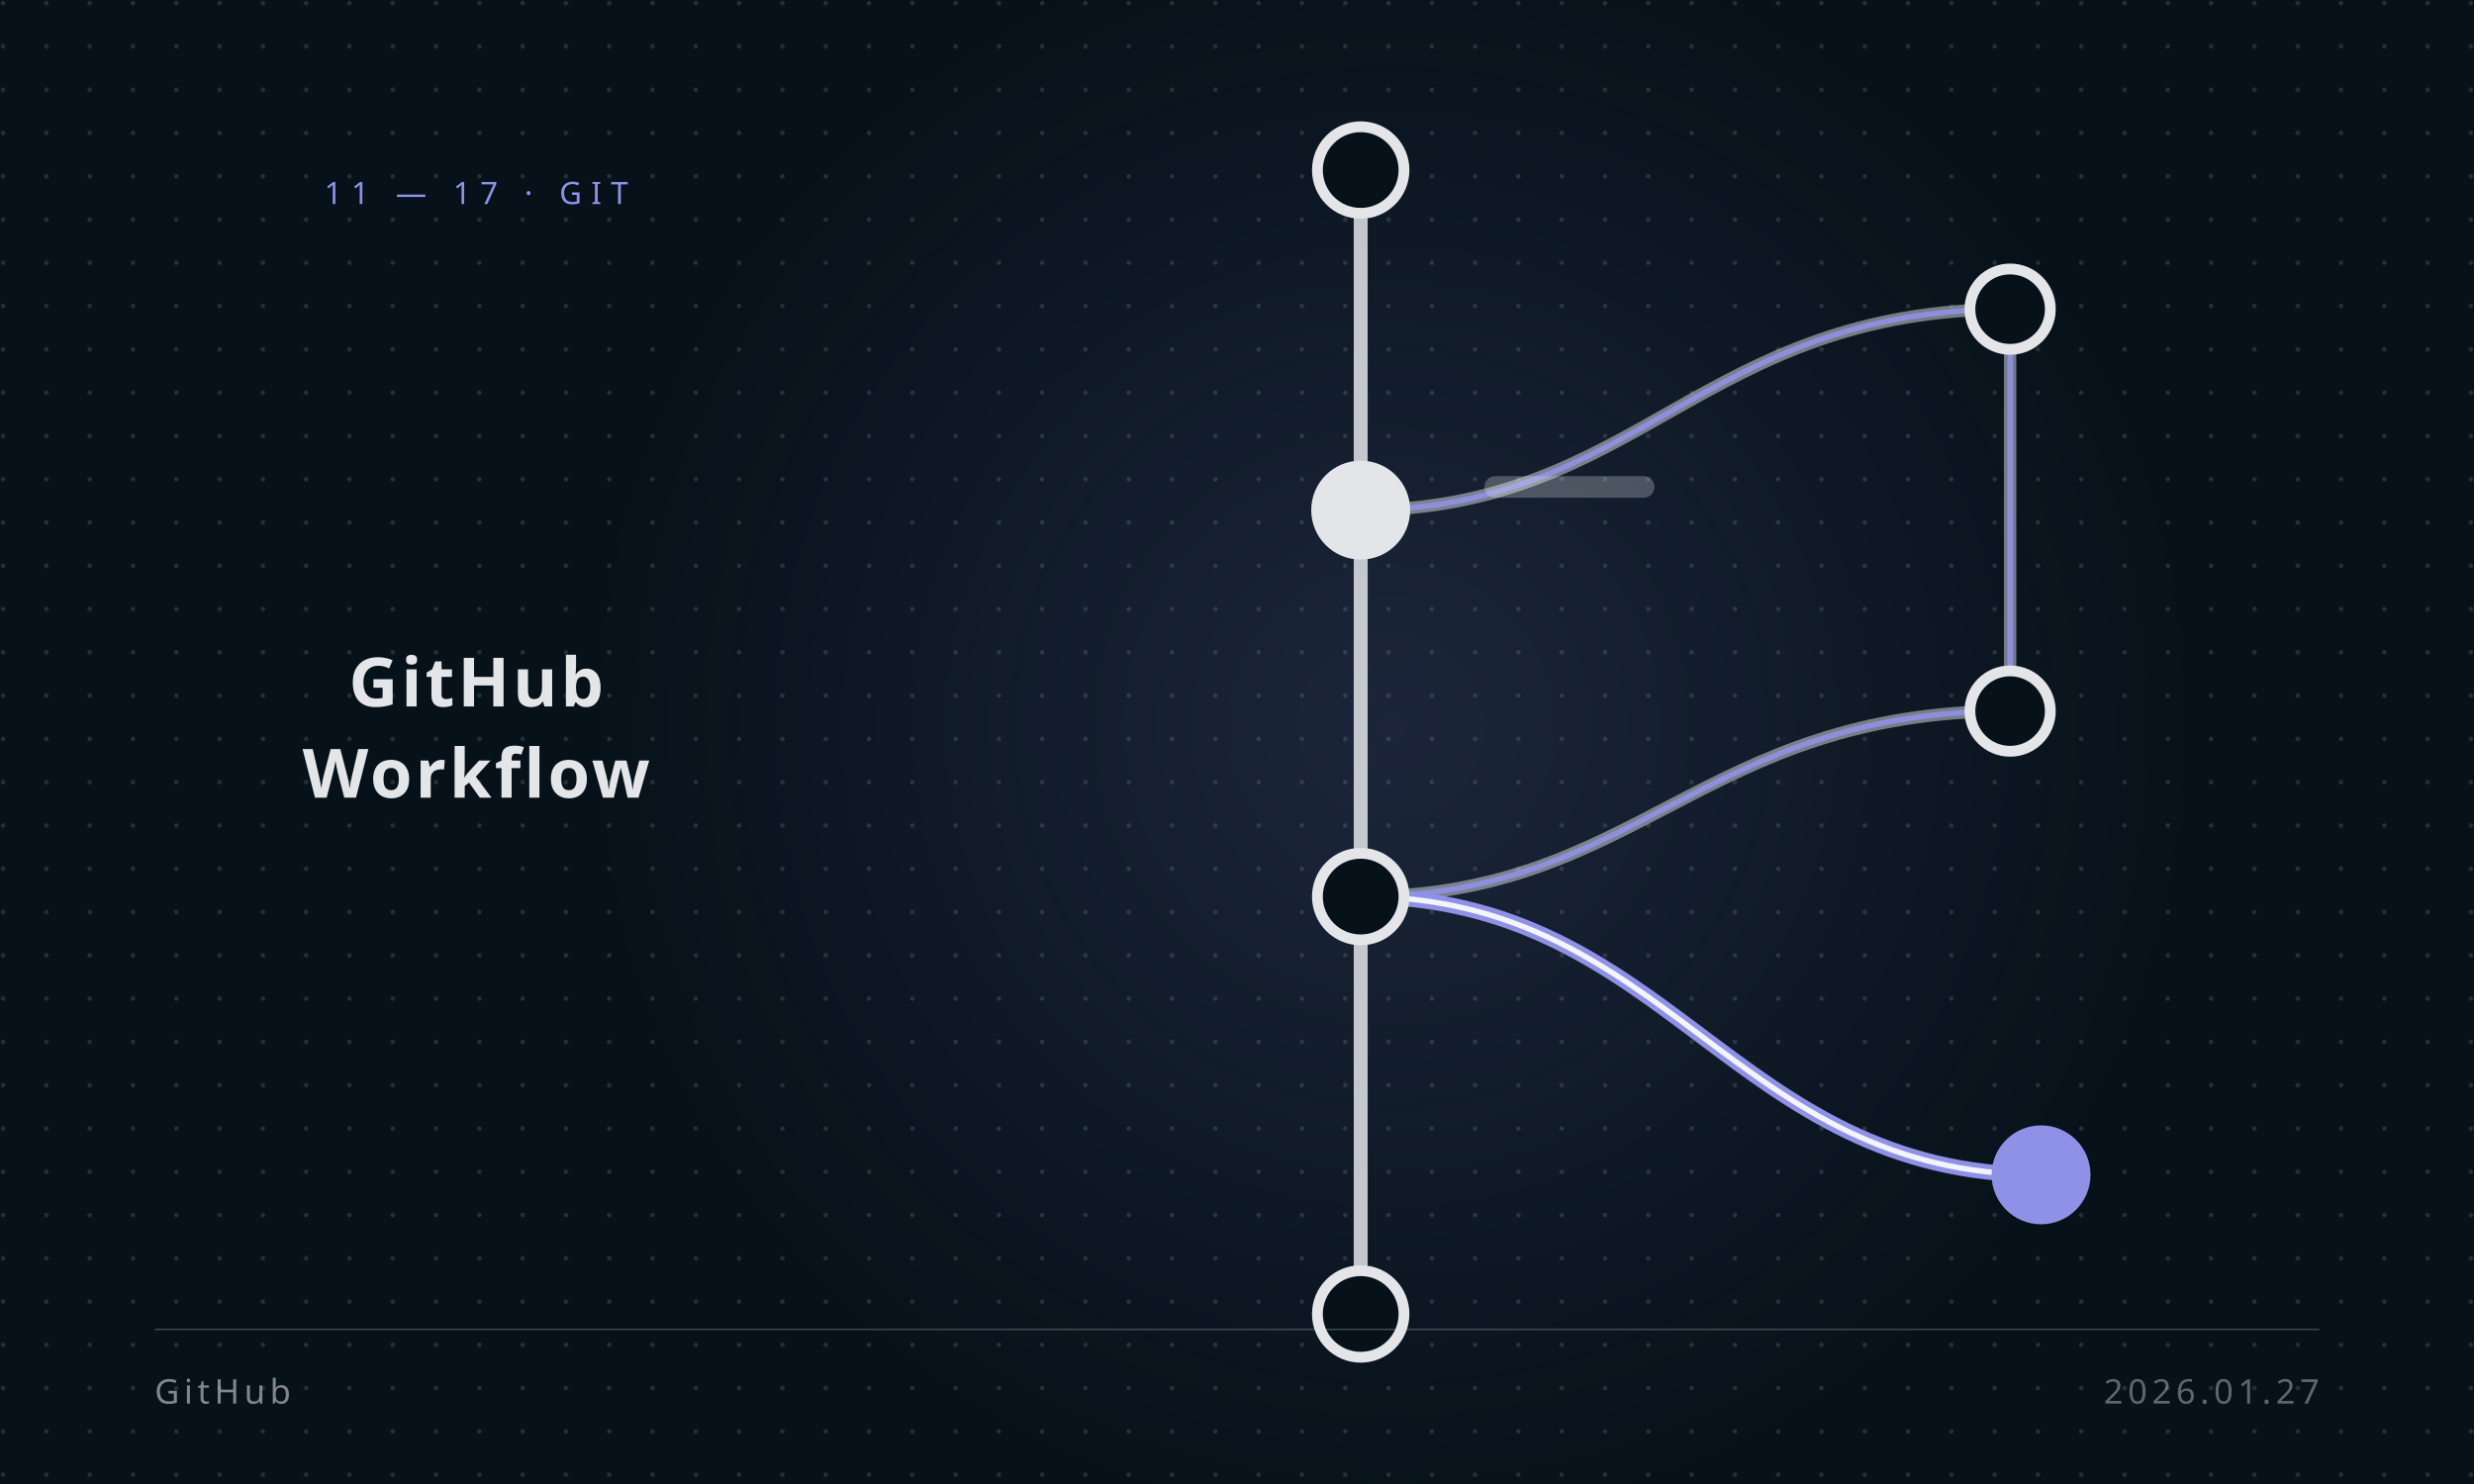
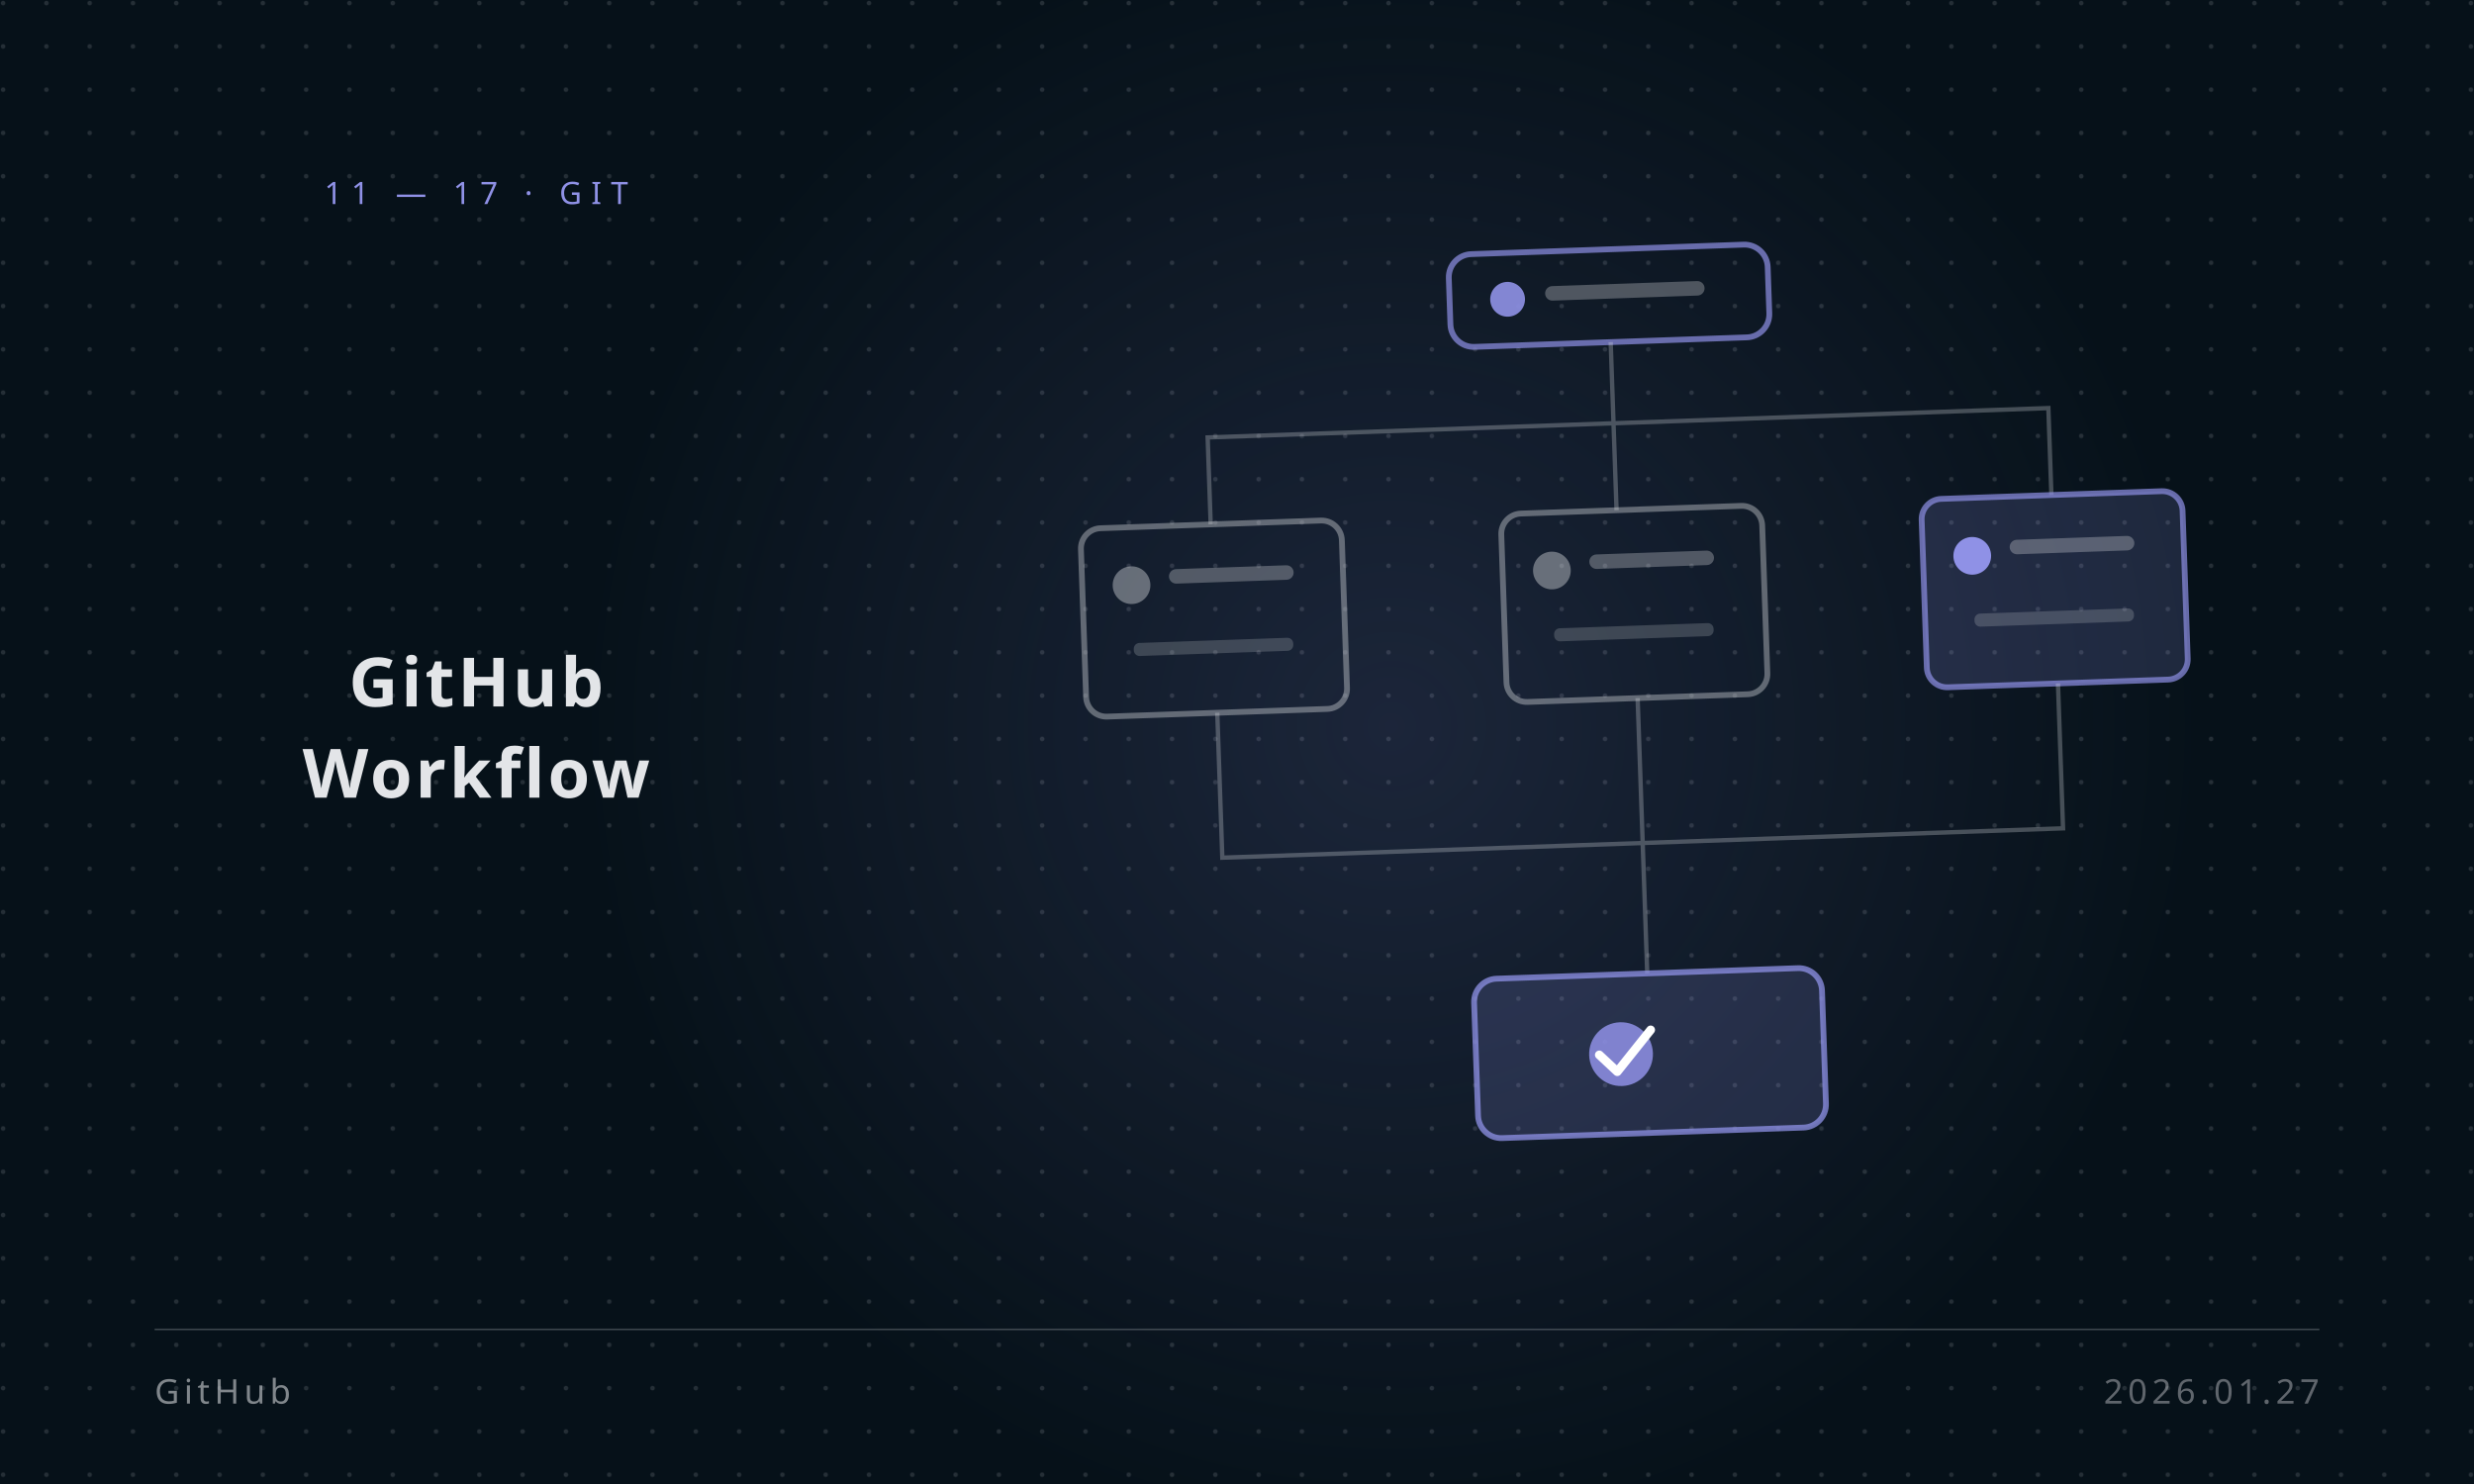
<svg xmlns="http://www.w3.org/2000/svg" width="1600" height="960" viewBox="0 0 1600 960" role="img" aria-label="GitHub Workflow 封面">
  <style>
    @media (prefers-reduced-motion: no-preference) {
      .flow { stroke-dasharray: 24 150; animation: flow 2.6s linear infinite; }
      .breathe { animation: breathe 3.2s ease-in-out infinite; }
      .breathe.d2 { animation-delay: 0.8s; }
      .breathe.d3 { animation-delay: 1.6s; }
    }
    @keyframes flow { from { stroke-dashoffset: 88; } to { stroke-dashoffset: 0; } }
    @keyframes breathe { 0%, 100% { opacity: 0.45; } 50% { opacity: 1; } }
  </style>
  <defs>
    <pattern id="dots" width="28" height="28" patternUnits="userSpaceOnUse">
      <circle cx="2" cy="2" r="1.5" fill="#e3e5e8" opacity="0.14" />
    </pattern>
    <radialGradient id="glow" cx="0.5" cy="0.5" r="0.5">
      <stop offset="0" stop-color="#8f91e6" stop-opacity="0.16" />
      <stop offset="1" stop-color="#8f91e6" stop-opacity="0" />
    </radialGradient>
  </defs>
  <rect width="1600" height="960" fill="#061119" />
  <rect width="1600" height="960" fill="url(#dots)" />
  <circle cx="900" cy="470" r="520" fill="url(#glow)" class="breathe" />
-   <g>
-     <g fill="none" stroke-linecap="round" stroke-linejoin="round">
-       <path d="M880 110 V850" stroke="#e3e5e8" stroke-width="9" stroke-opacity="0.85" />
-       <path d="M880 330 C 1060 330 1100 200 1300 200 V 460 C 1100 460 1060 580 880 580" fill="none" stroke="#e3e5e8" stroke-width="8" stroke-opacity="0.5" stroke-linecap="round" />
-       <path class="flow" d="M880 330 C 1060 330 1100 200 1300 200 V 460 C 1100 460 1060 580 880 580" fill="none" stroke="#8f91e6" stroke-width="3.5" stroke-opacity="0.9" />
-       <path d="M880 580 C 1080 580 1120 760 1320 760" fill="none" stroke="#8f91e6" stroke-width="10" stroke-opacity="1" stroke-linecap="round" />
-       <path class="flow" d="M880 580 C 1080 580 1120 760 1320 760" fill="none" stroke="#ffffff" stroke-width="3.5" stroke-opacity="0.9" />
+   <g transform="translate(41 -9) translate(1000 480) scale(1 1) rotate(-2.00) scale(0.938) translate(-1000 -480)">
+     <g>
+       <rect x="900" y="150" width="220" height="64" rx="16" fill="none" stroke="#8f91e6" stroke-width="4" stroke-opacity="0.7" />
+       <circle cx="940" cy="182" r="12" fill="#8f91e6" opacity="0.9" />
+       <rect x="966" y="174" width="110" height="10" rx="5" fill="#e3e5e8" opacity="0.3" />
+       <path d="M1010 214 V270 H730 V330 M1010 270 V330 M1010 270 H1310 V330" fill="none" stroke="#e3e5e8" stroke-width="3" stroke-opacity="0.28" />
+       <rect x="640" y="330" width="180" height="130" rx="14" fill="none" fill-opacity="0" stroke="#e3e5e8" stroke-width="4" stroke-opacity="0.38" />
+       <circle cx="674" cy="370" r="13" fill="#e3e5e8" opacity="0.4" />
+       <rect x="700" y="360" width="86" height="10" rx="5" fill="#e3e5e8" opacity="0.3" />
+       <rect x="674" y="410" width="110" height="9" rx="4" fill="#e3e5e8" opacity="0.2" />
+       <rect x="930" y="330" width="180" height="130" rx="14" fill="none" fill-opacity="0" stroke="#e3e5e8" stroke-width="4" stroke-opacity="0.38" />
+       <circle cx="964" cy="370" r="13" fill="#e3e5e8" opacity="0.4" />
+       <rect x="990" y="360" width="86" height="10" rx="5" fill="#e3e5e8" opacity="0.3" />
+       <rect x="964" y="410" width="110" height="9" rx="4" fill="#e3e5e8" opacity="0.2" />
+       <rect x="1220" y="330" width="180" height="130" rx="14" fill="#8f91e6" fill-opacity="0.18" stroke="#8f91e6" stroke-width="4" stroke-opacity="0.7" />
+       <circle cx="1254" cy="370" r="13" fill="#8f91e6" opacity="1" />
+       <rect x="1280" y="360" width="86" height="10" rx="5" fill="#e3e5e8" opacity="0.3" />
+       <rect x="1254" y="410" width="110" height="9" rx="4" fill="#e3e5e8" opacity="0.2" />
+       <path d="M730 460 V560 H1020 V650 M1020 460 V650 M1310 460 V560 H1020" fill="none" stroke="#e3e5e8" stroke-width="3" stroke-opacity="0.28" />
+       <rect x="900" y="650" width="240" height="110" rx="16" fill="#8f91e6" fill-opacity="0.18" stroke="#8f91e6" stroke-width="4" stroke-opacity="0.75" />
+       <circle cx="1000" cy="705" r="22" fill="#8f91e6" opacity="0.85" />
+       <path d="M985 705 l12 12 24 -28" fill="none" stroke="#ffffff" stroke-width="6" stroke-linecap="round" stroke-linejoin="round" />
    </g>
-     <g>
-       <circle cx="880" cy="110" r="28" fill="#061119" stroke="#e3e5e8" stroke-width="7" />
-       <circle cx="880" cy="330" r="32" fill="#e3e5e8" stroke="none" stroke-width="7" />
-       <circle cx="880" cy="580" r="28" fill="#061119" stroke="#e3e5e8" stroke-width="7" />
-       <circle cx="880" cy="850" r="28" fill="#061119" stroke="#e3e5e8" stroke-width="7" />
-     </g>
-     <circle cx="1300" cy="200" r="26" fill="#061119" stroke="#e3e5e8" stroke-width="7" />
-     <circle cx="1300" cy="460" r="26" fill="#061119" stroke="#e3e5e8" stroke-width="7" />
-     <circle cx="1320" cy="760" r="32" fill="#8f91e6" stroke="none" stroke-width="7" />
-     <rect x="960" y="308" width="110" height="14" rx="7" fill="#e3e5e8" opacity="0.28" />
  </g>
  <text x="308" y="132" text-anchor="middle" font-family="'Segoe UI','Helvetica Neue',sans-serif" font-size="20" letter-spacing="6" fill="#8f91e6">11 — 17 · GIT</text>
  <text x="308" y="457" text-anchor="middle" font-family="'PingFang SC','Microsoft YaHei','Noto Sans SC',sans-serif" font-size="44" font-weight="600" letter-spacing="2" fill="#e3e5e8">GitHub</text>
  <text x="308" y="516" text-anchor="middle" font-family="'PingFang SC','Microsoft YaHei','Noto Sans SC',sans-serif" font-size="44" font-weight="600" letter-spacing="2" fill="#e3e5e8">Workflow</text>
  <line x1="100" y1="860" x2="1500" y2="860" stroke="#e3e5e8" stroke-width="1" stroke-opacity="0.25" />
  <text x="100" y="908" font-family="'PingFang SC','Microsoft YaHei','Noto Sans SC',sans-serif" font-size="22" letter-spacing="3" fill="#e3e5e8" fill-opacity="0.55">GitHub</text>
  <text x="1500" y="908" text-anchor="end" font-family="'Segoe UI','Helvetica Neue',sans-serif" font-size="22" letter-spacing="3" fill="#e3e5e8" fill-opacity="0.4">2026.01.27</text>
</svg>
